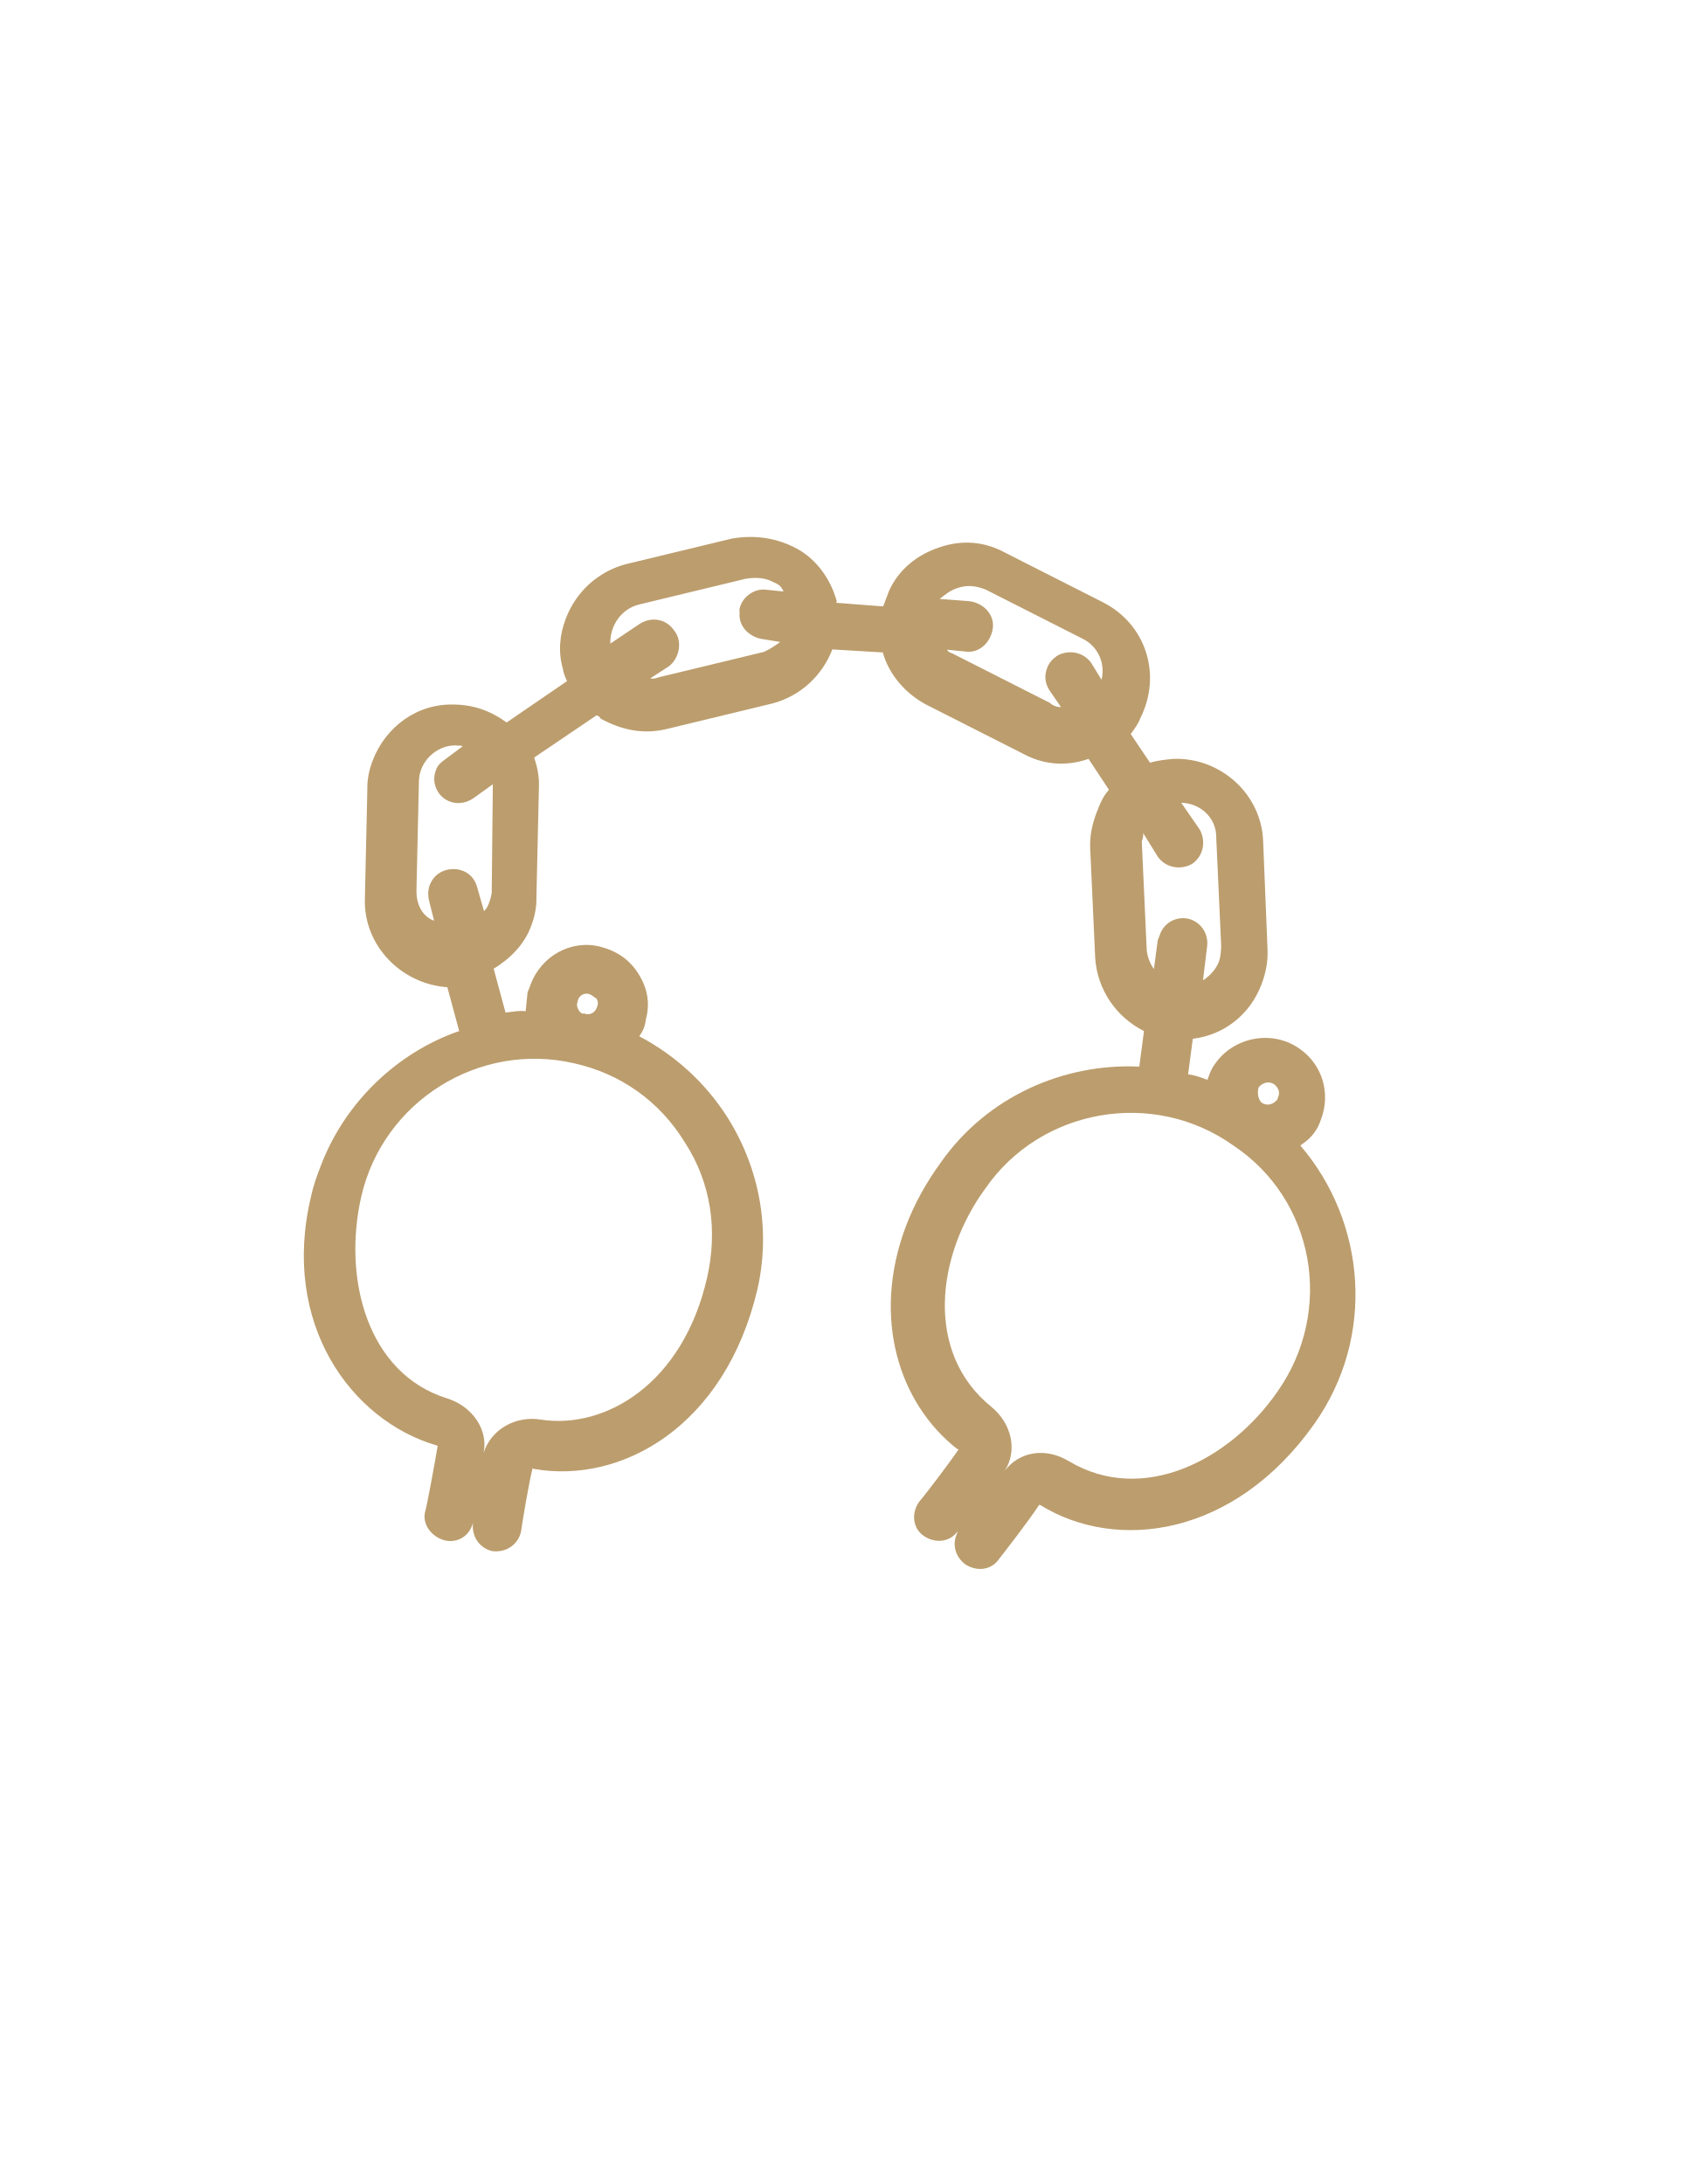
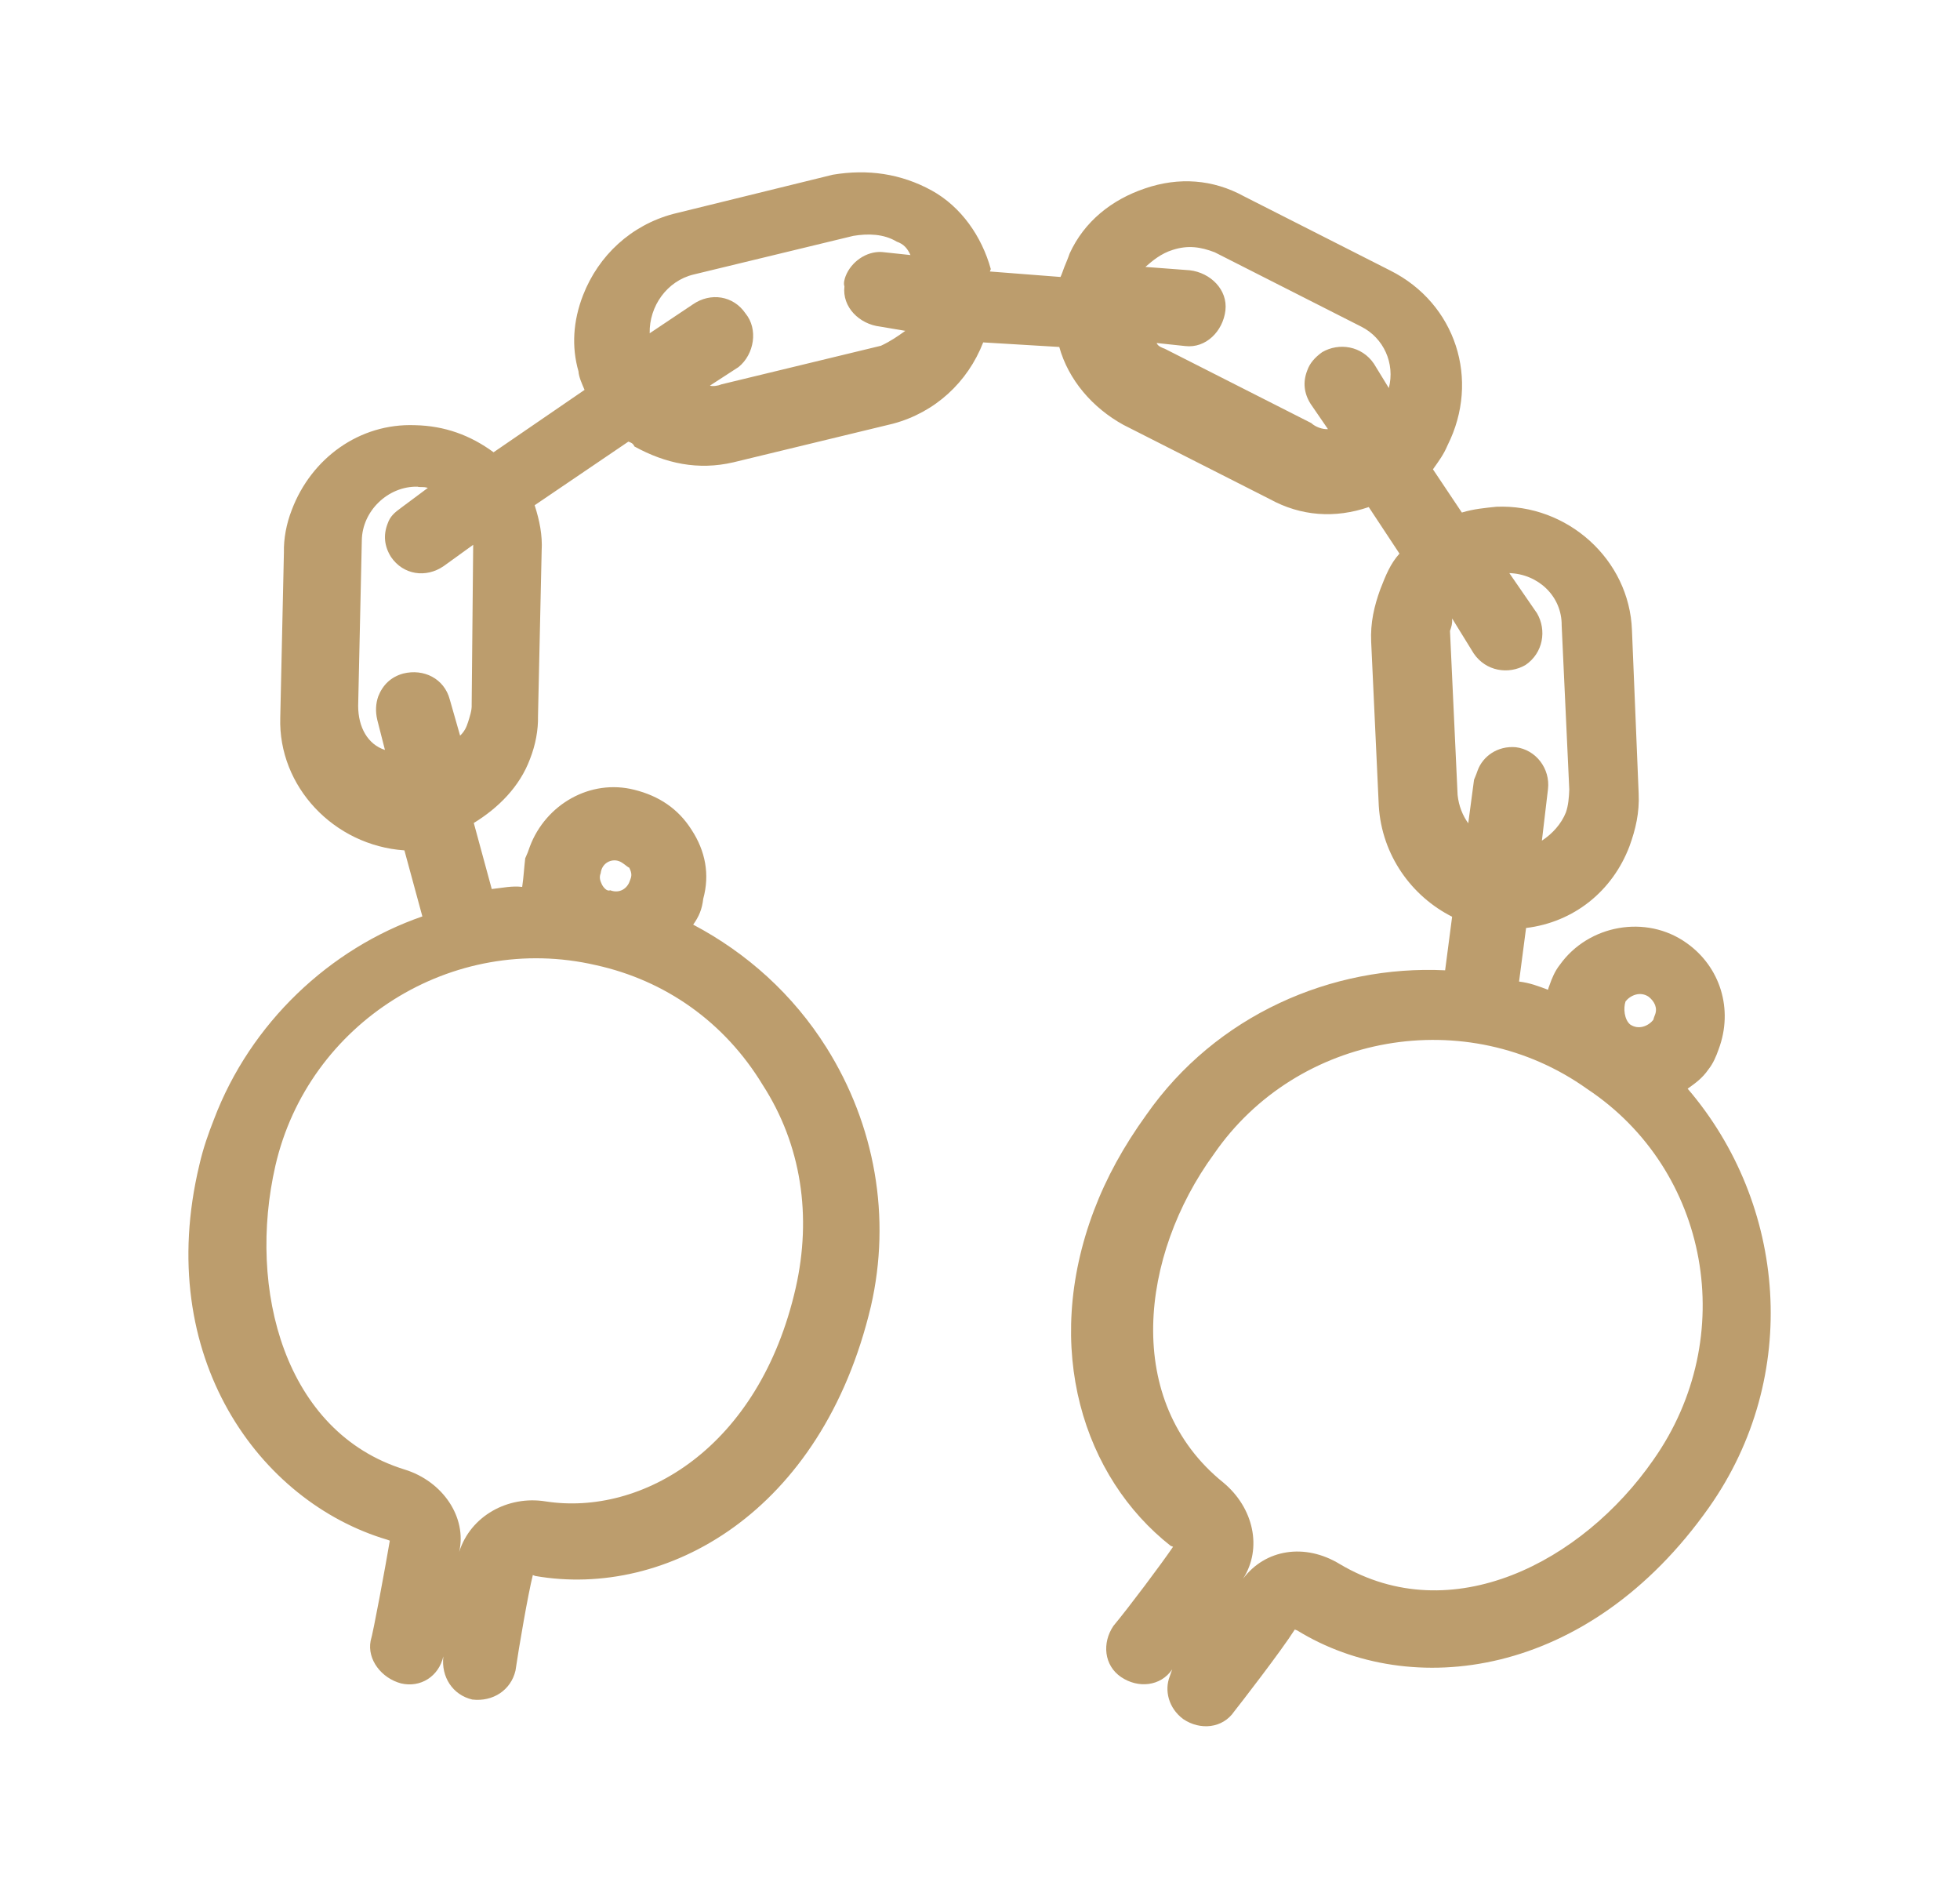
- <svg xmlns="http://www.w3.org/2000/svg" version="1.1" id="Layer_1" x="0px" y="0px" viewBox="0 0 612 792" style="enable-background:new 0 0 612 792;" xml:space="preserve">
-   <style type="text/css">
- 	.st0{fill:#BC9D6D;}
- </style>
+ <svg xmlns="http://www.w3.org/2000/svg" version="1.1" id="Layer_1" x="0px" y="0px" viewBox="631.8 208.8 644.1 624.1" enable-background="new 631.8 208.8 644.1 624.1" xml:space="preserve">
  <g id="Your_Icon">
-     <path class="st0" d="M161.3,558.6c4.7,1.1,9.1-1.7,10.2-6.5c-0.6,5,2.3,9.3,7,10.4c5,0.6,9.3-2.3,10.4-7c0.8-5.5,3-18.3,4.2-23   c0,0,0,0,0.6,0.2c31.5,5.5,69.1-15.2,80.9-65c4.9-21.4,1-43.6-10.7-62.3c-8.1-12.8-19.2-22.8-32.1-29.6c1.4-2,2.1-3.7,2.4-6.2   c1.6-5.9,0.5-11.5-2.8-16.6c-3.2-5.1-7.9-8.2-13.8-9.7c-10.6-2.7-21.4,3.5-25.2,13.7c-0.4,1.1-0.6,1.7-1.1,2.8   c-0.3,2.5-0.4,4.4-0.7,6.9c-2.5-0.3-4.6,0.2-7.3,0.5l-4.3-15.9c5.9-3.6,11.1-8.7,13.6-15.5c1.3-3.4,2-7,1.9-10.3l0.9-39.8   c0.2-3.8-0.5-7.3-1.7-11l22.6-15.3c0.6,0.2,1.1,0.4,1.5,1.2c7.5,4.1,15.3,5.8,23.8,3.8l38.5-9.3c10.1-2.7,18-10,21.7-19.6l0,0   l18.3,1.1c2.2,7.9,8,14.7,15.5,18.8l35.3,17.9c7.5,4.1,15.7,4.7,23.8,1.9l7.4,11.2c-2.2,2.4-3.3,5.2-4.6,8.6   c-1.5,4-2.4,8.1-2.2,12.7l1.8,39.5c0.7,11.9,7.9,21.8,17.7,26.7l-1.7,12.9c-27.3-1.3-55.2,10.8-72,34.8c-5.5,7.6-9.6,15.1-12.6,23   c-12.6,33.4-2.4,64.4,18.5,80.8c0,0,0,0,0.6,0.2c-2.8,4.1-10.7,14.7-14.4,19.1c-2.8,4.1-2.3,9.5,1.8,12.3s9.5,2.3,12.3-1.8l0,0   c-0.2,0.6-0.4,1.1-0.6,1.7c-1.3,3.4-0.3,7.6,3.2,10.3c4.1,2.8,9.5,2.3,12.3-1.8c1.2-1.5,11.3-14.5,14.6-19.7c0,0,0,0,0.6,0.2   c27.3,16.8,70,11.7,99.2-29.6c22.3-31.6,18.7-73.1-5.1-100.9c1.8-1.3,3.5-2.5,5-4.6c1.2-1.5,1.9-3.2,2.5-4.9   c3.6-9.6,0.4-19.9-7.8-25.6c-9.7-6.9-23.6-4.4-30.5,5.3c-1.2,1.5-1.9,3.2-2.5,4.9c-0.2,0.6-0.2,0.6-0.4,1.1c-2.3-0.9-4.5-1.7-7-2   l1.7-12.9c11.5-1.4,20.8-8.9,24.9-19.7c1.5-4,2.4-8.1,2.2-12.7L458,305c-0.6-17.1-15.6-30.5-32.7-29.8c-2.7,0.3-5.4,0.5-8.3,1.4   l-7-10.4c1.4-2,2.6-3.5,3.5-5.8c7.9-15.8,2-34.2-13.8-42.1l-35.3-17.9c-7.5-4.1-15.7-4.7-23.8-1.9c-8.1,2.7-14.7,8-18.2,15.7   c-0.4,1.1-0.9,2.3-1.3,3.4c-0.2,0.6-0.6,1.7-0.9,2.3l-17-1.3l0.2-0.6c-2.2-7.9-7.2-15-14.2-18.9c-7.5-4.1-15.5-5.2-23.8-3.8   l-38.5,9.3c-10.1,2.7-18,10-21.7,19.6c-2.4,6.2-2.8,12.5-1.1,18.3c0.1,1.3,0.8,2.9,1.5,4.5l-21.9,15c-5.6-4.1-11.8-6.4-18.9-6.5   c-13.4-0.5-25,8-29.7,20.4c-1.3,3.4-2,7-1.9,10.3l-0.9,39.8c-0.5,16.6,12.9,30.8,29.9,32l4.3,15.9c-22.3,7.7-41.4,25.7-50.2,48.9   c-1.3,3.4-2.6,6.8-3.5,11c-11.1,46.2,14.5,81.2,45.3,90.3c0,0,0,0,0.6,0.2c-1,6.1-4,22.4-4.6,24.1   C153.1,552.9,156.6,557.4,161.3,558.6z M463.1,504.8c-17.1,24.6-48.6,41.1-75.5,25.1c-8.4-5.1-18-3.6-23.3,3.5   c4.7-7.3,2.6-17.1-4.8-23.2c-24.3-19.6-20-54.8-2.3-79.1c20.1-29.2,61-36.4,90-15.7C476.6,434.9,484,475.2,463.1,504.8z    M456.4,394.3c1.2-1.5,3.5-2.5,5.6-1.1c1.5,1.2,2.2,2.8,1.5,4.5c-0.2,0.6-0.2,0.6-0.4,1.1c-1.2,1.5-3.5,2.5-5.6,1.1l0,0l0,0   C456.1,398.7,455.8,396,456.4,394.3z M441,303.7l1.8,39.5c-0.1,1.9-0.2,3.8-0.8,5.5c-1.1,2.8-3.3,5.2-5.8,6.8l1.5-12.4   c0.6-5-2.9-9.5-7.8-10.1c-4.4-0.4-7.9,2.2-9.2,5.6c-0.2,0.6-0.4,1.1-0.9,2.3l-1.4,10.5c-1.3-1.8-2.3-4.1-2.6-6.8l-1.8-39.5   c0.4-1.1,0.6-1.7,0.5-3l5.2,8.4c2.9,4.3,8.4,5.1,12.5,2.8c4.3-2.9,5.1-8.4,2.8-12.5l-6.7-9.7C435.4,291.3,441.1,296.7,441,303.7z    M347.3,213.2c3.7-1.2,6.7-0.7,10.1,0.6l35.3,17.9c5.4,2.7,8.2,8.9,6.7,14.8l-3.6-5.9c-2.9-4.3-8.4-5.1-12.5-2.8   c-1.8,1.3-3,2.7-3.6,4.4c-1.1,2.8-0.8,5.5,0.8,8.1l4.2,6.1c-1.3,0.1-3-0.5-4-1.5l-35.3-17.9c-0.6-0.2-1.7-0.6-2-1.4l6.9,0.7   c5,0.6,9.1-3.6,9.7-8.6s-3.6-9.1-8.6-9.7l-10.7-0.8C342.4,215.9,344.4,214.1,347.3,213.2z M231.8,219.2l38.5-9.3   c3.5-0.6,7.3-0.5,10.5,1.4c1.7,0.6,2.6,1.6,3.3,3.2l-6.9-0.7c-3.8-0.2-7.4,2.4-8.7,5.8c-0.2,0.6-0.6,1.7-0.3,2.5   c-0.6,5,3.6,9.1,8.6,9.7l6.1,1c-1.8,1.3-3.5,2.5-5.9,3.6l-38.5,9.3c-0.8,0.4-2.1,0.5-2.7,0.3l6.9-4.5c3.8-3.1,4.8-9.2,1.7-12.9   c-2.9-4.3-8.4-5.1-12.7-2.2l-10.4,7C221.1,226.8,225.4,220.7,231.8,219.2z M151,323.1l0.9-39.8c0.1-7.1,6.3-13.1,13.4-13   c0.6,0.2,1.3-0.1,2.5,0.3l-6.3,4.7c-1.8,1.3-2.8,2.2-3.4,3.9c-1.1,2.8-0.8,5.5,0.8,8.1c2.9,4.3,8.4,5.1,12.7,2.2l7.1-5.1l-0.4,38.6   c0.1,1.3-0.5,3-0.9,4.2s-0.9,2.3-1.9,3.2l-2.5-8.7c-1.3-5-6.2-7.5-11.2-6.2c-2.9,0.8-4.9,2.7-6,5.5c-0.6,1.7-0.7,3.6-0.2,5.7   l1.8,7.2C153.3,332.4,151,328.3,151,323.1z M209.7,366.1c-0.4-0.8-0.7-1.6-0.3-2.7c0.3-2.5,2.6-3.5,4.3-2.9c1.1,0.4,2,1.4,2.6,1.6   c0.4,0.8,0.7,1.6,0.3,2.7l-0.2,0.6c-0.6,1.7-2.4,3-4.7,2.1l0,0l0,0C211,367.9,210.1,366.9,209.7,366.1z M131,433.9   c7.9-34.5,42.7-56.3,77.2-48.3c16.7,3.7,31,13.7,40.2,28.8c9.4,14.5,11.9,31.7,8,48.9c-8.8,38.7-37.1,55.1-60.3,51.5   c-9.1-1.5-18.1,3.5-20.8,12.2c1.9-8.3-3.9-17-13.2-19.9C133.2,498.1,124.2,463.7,131,433.9z" />
+     <path fill="#BC9D6D" d="M763.6,761.9c6.4,1.5,12.4-2.3,13.9-8.9c-0.8,6.8,3.1,12.7,9.5,14.2c6.8,0.8,12.7-3.1,14.2-9.5   c1.1-7.5,4.1-25,5.7-31.4c0,0,0,0,0.8,0.3c43,7.5,94.2-20.7,110.3-88.6c6.7-29.2,1.4-59.5-14.6-85c-11-17.5-26.2-31.1-43.8-40.4   c1.9-2.7,2.9-5,3.3-8.5c2.2-8,0.7-15.7-3.8-22.6c-4.4-7-10.8-11.2-18.8-13.2c-14.5-3.7-29.2,4.8-34.4,18.7   c-0.5,1.5-0.8,2.3-1.5,3.8c-0.4,3.4-0.5,6-1,9.4c-3.4-0.4-6.3,0.3-10,0.7l-5.9-21.7c8-4.9,15.1-11.9,18.5-21.1   c1.8-4.6,2.7-9.5,2.6-14l1.2-54.3c0.3-5.2-0.7-10-2.3-15l30.8-20.9c0.8,0.3,1.5,0.5,2,1.6c10.2,5.6,20.9,7.9,32.5,5.2l52.5-12.7   c13.8-3.7,24.5-13.6,29.6-26.7l0,0l25,1.5c3,10.8,10.9,20,21.1,25.6l48.1,24.4c10.2,5.6,21.4,6.4,32.5,2.6l10.1,15.3   c-3,3.3-4.5,7.1-6.3,11.7c-2,5.5-3.3,11-3,17.3l2.5,53.9c1,16.2,10.8,29.7,24.1,36.4l-2.3,17.6c-37.2-1.8-75.3,14.7-98.2,47.5   c-7.5,10.4-13.1,20.6-17.2,31.4c-17.2,45.5-3.3,87.8,25.2,110.2c0,0,0,0,0.8,0.3c-3.8,5.6-14.6,20-19.6,26   c-3.8,5.6-3.1,13,2.5,16.8c5.6,3.8,13,3.1,16.8-2.5l0,0c-0.3,0.8-0.5,1.5-0.8,2.3c-1.8,4.6-0.4,10.4,4.4,14   c5.6,3.8,13,3.1,16.8-2.5c1.6-2,15.4-19.8,19.9-26.9c0,0,0,0,0.8,0.3c37.2,22.9,95.5,16,135.3-40.4c30.4-43.1,25.5-99.7-7-137.6   c2.5-1.8,4.8-3.4,6.8-6.3c1.6-2,2.6-4.4,3.4-6.7c4.9-13.1,0.5-27.1-10.6-34.9c-13.2-9.4-32.2-6-41.6,7.2c-1.6,2-2.6,4.4-3.4,6.7   c-0.3,0.8-0.3,0.8-0.5,1.5c-3.1-1.2-6.1-2.3-9.5-2.7l2.3-17.6c15.7-1.9,28.4-12.1,34-26.9c2-5.5,3.3-11,3-17.3l-2.2-53.6   c-0.8-23.3-21.3-41.6-44.6-40.6c-3.7,0.4-7.4,0.7-11.3,1.9l-9.5-14.2c1.9-2.7,3.5-4.8,4.8-7.9c10.8-21.5,2.7-46.6-18.8-57.4   l-48.1-24.4c-10.2-5.6-21.4-6.4-32.5-2.6c-11,3.7-20,10.9-24.8,21.4c-0.5,1.5-1.2,3.1-1.8,4.6c-0.3,0.8-0.8,2.3-1.2,3.1l-23.2-1.8   l0.3-0.8c-3-10.8-9.8-20.5-19.4-25.8c-10.2-5.6-21.1-7.1-32.5-5.2L853,279.1c-13.8,3.7-24.5,13.6-29.6,26.7c-3.3,8.5-3.8,17-1.5,25   c0.1,1.8,1.1,4,2,6.1l-29.9,20.5c-7.6-5.6-16.1-8.7-25.8-8.9c-18.3-0.7-34.1,10.9-40.5,27.8c-1.8,4.6-2.7,9.5-2.6,14l-1.2,54.3   c-0.7,22.6,17.6,42,40.8,43.6l5.9,21.7c-30.4,10.5-56.5,35-68.5,66.7c-1.8,4.6-3.5,9.3-4.8,15c-15.1,63,19.8,110.7,61.8,123.1   c0,0,0,0,0.8,0.3c-1.4,8.3-5.5,30.5-6.3,32.9C752.4,754.1,757.2,760.2,763.6,761.9z M1175.1,688.5c-23.3,33.5-66.3,56-103,34.2   c-11.5-7-24.5-4.9-31.8,4.8c6.4-10,3.5-23.3-6.5-31.6c-33.1-26.7-27.3-74.7-3.1-107.9c27.4-39.8,83.2-49.6,122.7-21.4   C1193.5,593.2,1203.6,648.1,1175.1,688.5z M1166,537.8c1.6-2,4.8-3.4,7.6-1.5c2,1.6,3,3.8,2,6.1c-0.3,0.8-0.3,0.8-0.5,1.5   c-1.6,2-4.8,3.4-7.6,1.5l0,0l0,0C1165.6,543.8,1165.2,540.1,1166,537.8z M1145,414.3l2.5,53.9c-0.1,2.6-0.3,5.2-1.1,7.5   c-1.5,3.8-4.5,7.1-7.9,9.3l2-16.9c0.8-6.8-4-13-10.6-13.8c-6-0.5-10.8,3-12.5,7.6c-0.3,0.8-0.5,1.5-1.2,3.1l-1.9,14.3   c-1.8-2.5-3.1-5.6-3.5-9.3l-2.5-53.9c0.5-1.5,0.8-2.3,0.7-4.1l7.1,11.5c4,5.9,11.5,7,17,3.8c5.9-4,7-11.5,3.8-17l-9.1-13.2   C1137.3,397.4,1145.1,404.7,1145,414.3z M1017.2,290.9c5-1.6,9.1-1,13.8,0.8l48.1,24.4c7.4,3.7,11.2,12.1,9.1,20.2l-4.9-8   c-4-5.9-11.5-7-17-3.8c-2.5,1.8-4.1,3.7-4.9,6c-1.5,3.8-1.1,7.5,1.1,11l5.7,8.3c-1.8,0.1-4.1-0.7-5.5-2l-48.1-24.4   c-0.8-0.3-2.3-0.8-2.7-1.9l9.4,1c6.8,0.8,12.4-4.9,13.2-11.7c0.8-6.8-4.9-12.4-11.7-13.2l-14.6-1.1   C1010.5,294.5,1013.3,292.1,1017.2,290.9z M859.7,299l52.5-12.7c4.8-0.8,10-0.7,14.3,1.9c2.3,0.8,3.5,2.2,4.5,4.4l-9.4-1   c-5.2-0.3-10.1,3.3-11.9,7.9c-0.3,0.8-0.8,2.3-0.4,3.4c-0.8,6.8,4.9,12.4,11.7,13.2l8.3,1.4c-2.5,1.8-4.8,3.4-8,4.9l-52.5,12.7   c-1.1,0.5-2.9,0.7-3.7,0.4l9.4-6.1c5.2-4.2,6.5-12.5,2.3-17.6c-4-5.9-11.5-7-17.3-3l-14.2,9.5C845.1,309.4,851,301.1,859.7,299z    M749.5,440.7l1.2-54.3c0.1-9.7,8.6-17.9,18.3-17.7c0.8,0.3,1.8-0.1,3.4,0.4l-8.6,6.4c-2.5,1.8-3.8,3-4.6,5.3   c-1.5,3.8-1.1,7.5,1.1,11c4,5.9,11.5,7,17.3,3l9.7-7l-0.5,52.6c0.1,1.8-0.7,4.1-1.2,5.7c-0.5,1.6-1.2,3.1-2.6,4.4l-3.4-11.9   c-1.8-6.8-8.5-10.2-15.3-8.5c-4,1.1-6.7,3.7-8.2,7.5c-0.8,2.3-1,4.9-0.3,7.8l2.5,9.8C752.7,453.4,749.5,447.8,749.5,440.7z    M829.6,499.4c-0.5-1.1-1-2.2-0.4-3.7c0.4-3.4,3.5-4.8,5.9-4c1.5,0.5,2.7,1.9,3.5,2.2c0.5,1.1,1,2.2,0.4,3.7l-0.3,0.8   c-0.8,2.3-3.3,4.1-6.4,2.9l0,0l0,0C831.3,501.8,830.1,500.4,829.6,499.4z M722.3,591.8c10.8-47,58.2-76.8,105.3-65.9   c22.8,5,42.3,18.7,54.8,39.3c12.8,19.8,16.2,43.2,10.9,66.7c-12,52.8-50.6,75.1-82.2,70.2c-12.4-2-24.7,4.8-28.4,16.6   c2.6-11.3-5.3-23.2-18-27.1C725.3,679.4,713,632.4,722.3,591.8z" />
  </g>
</svg>
